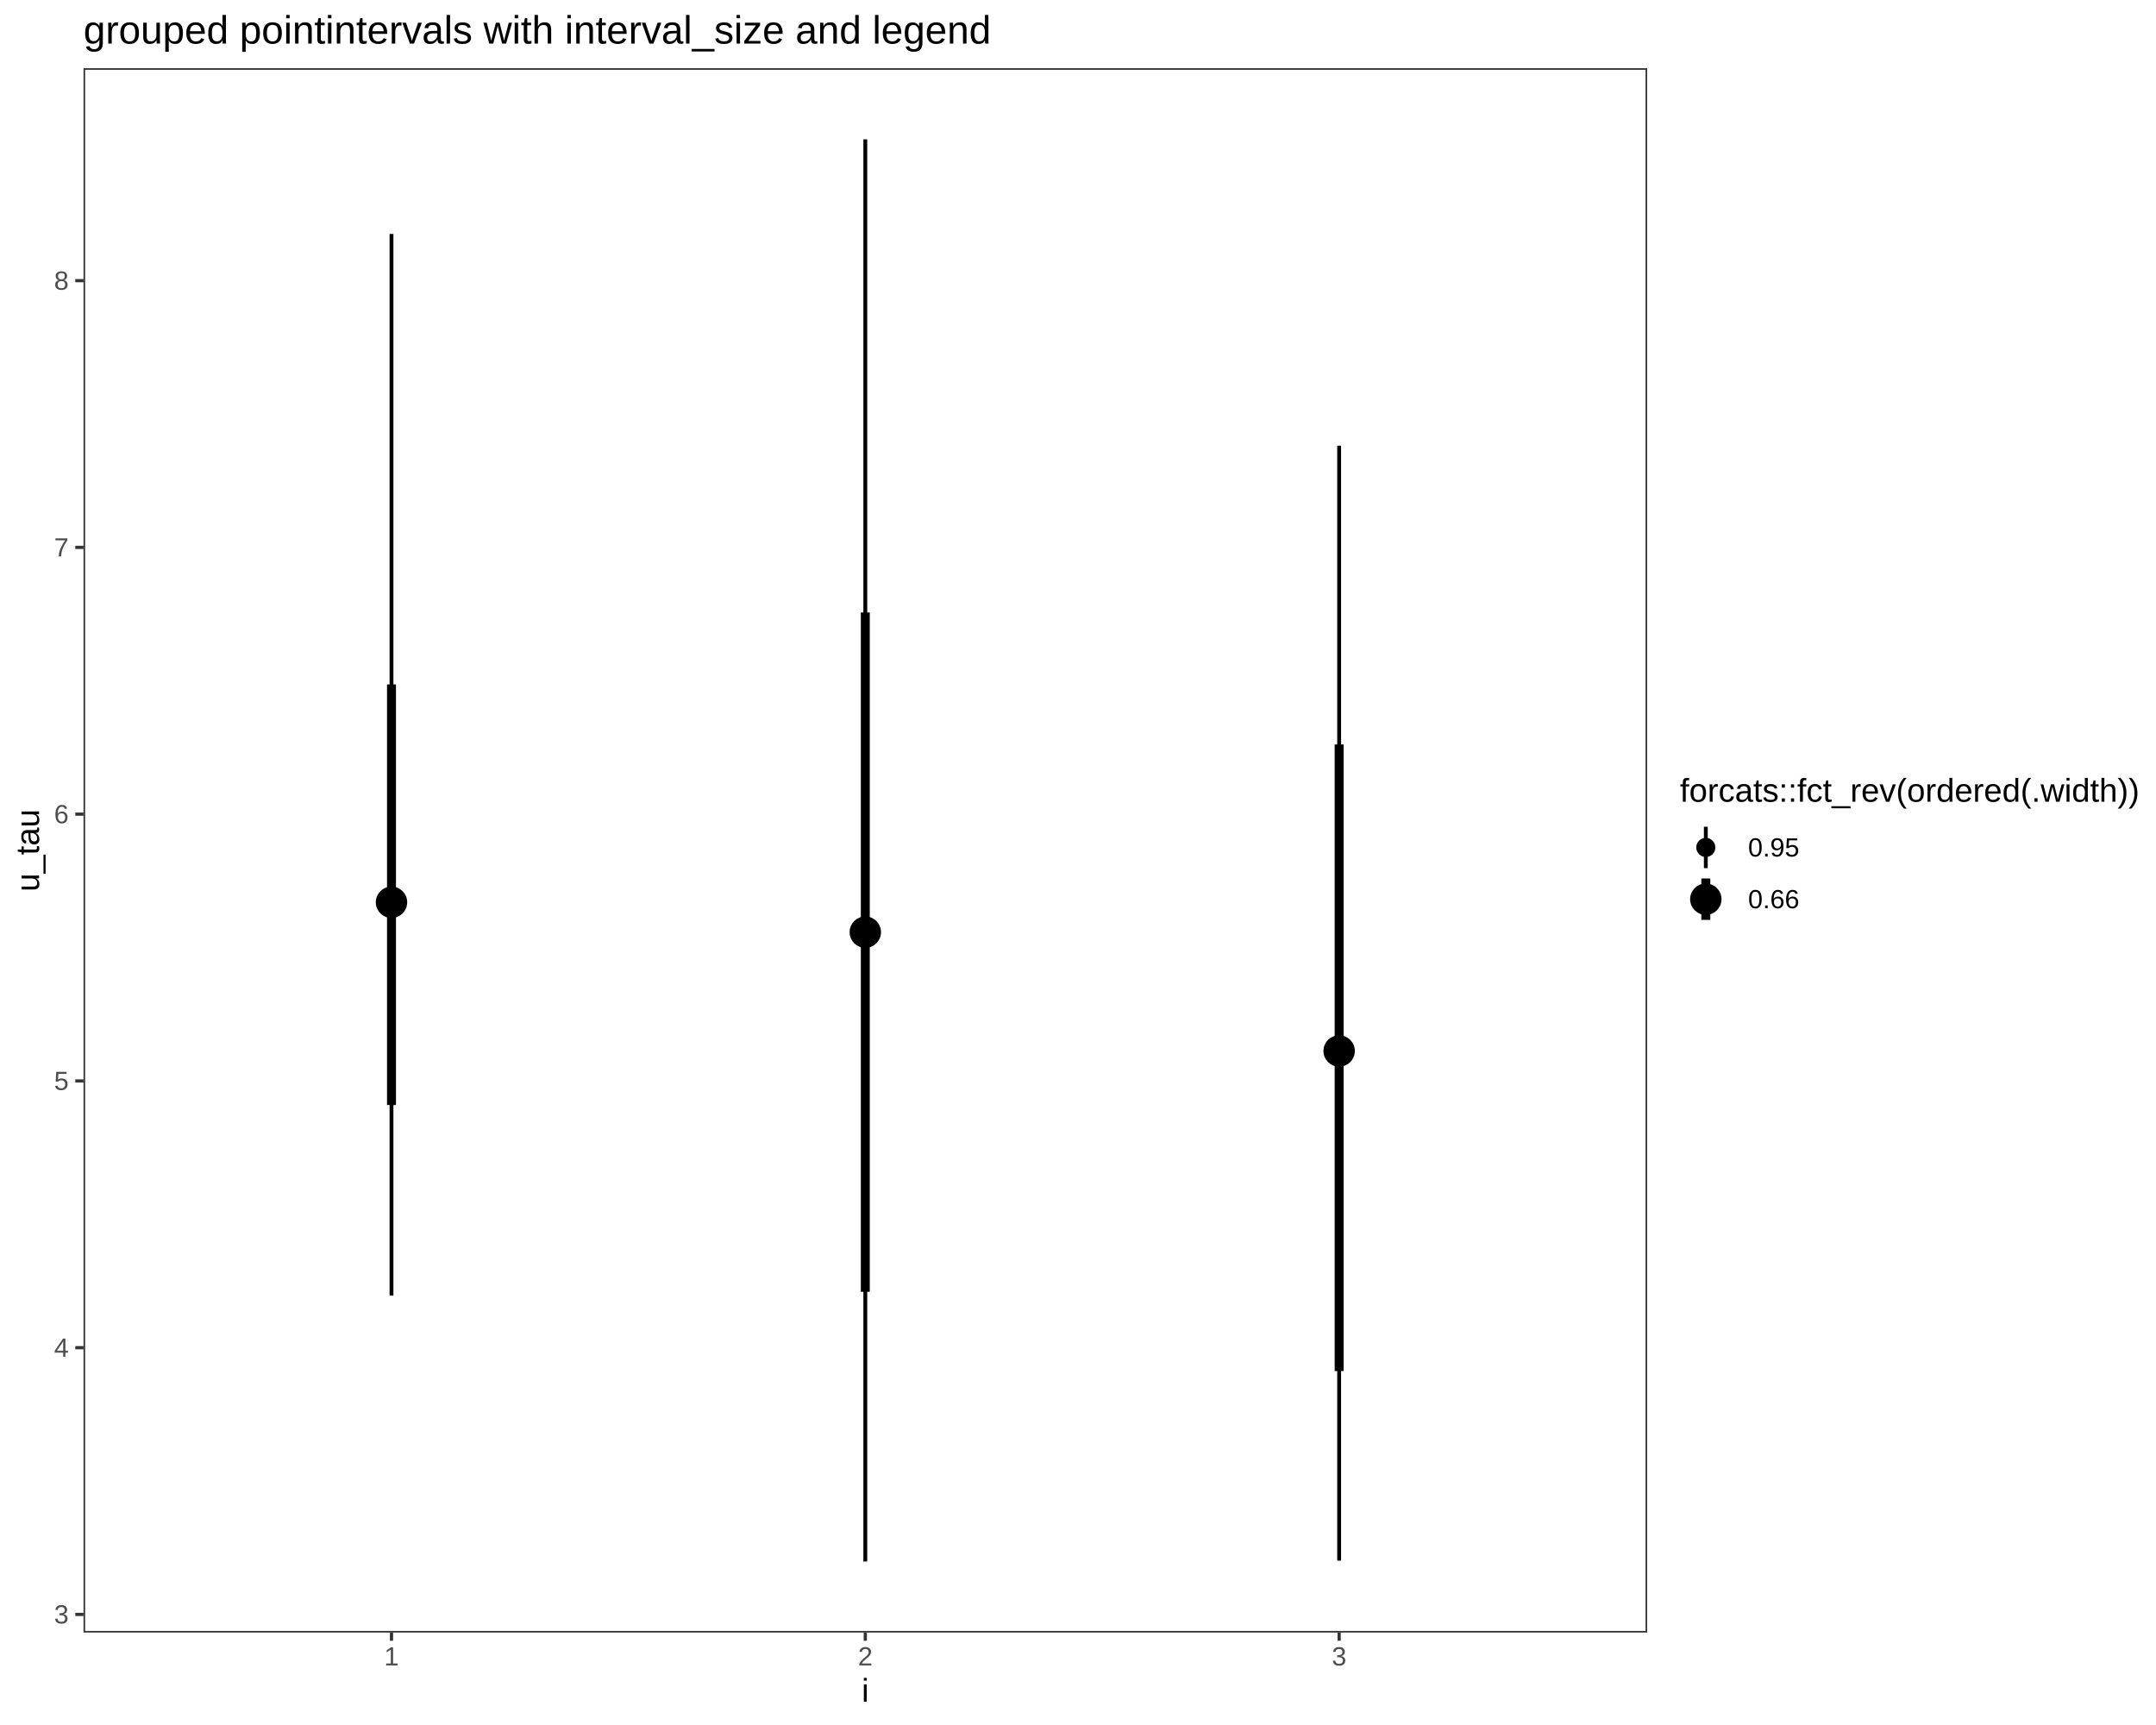
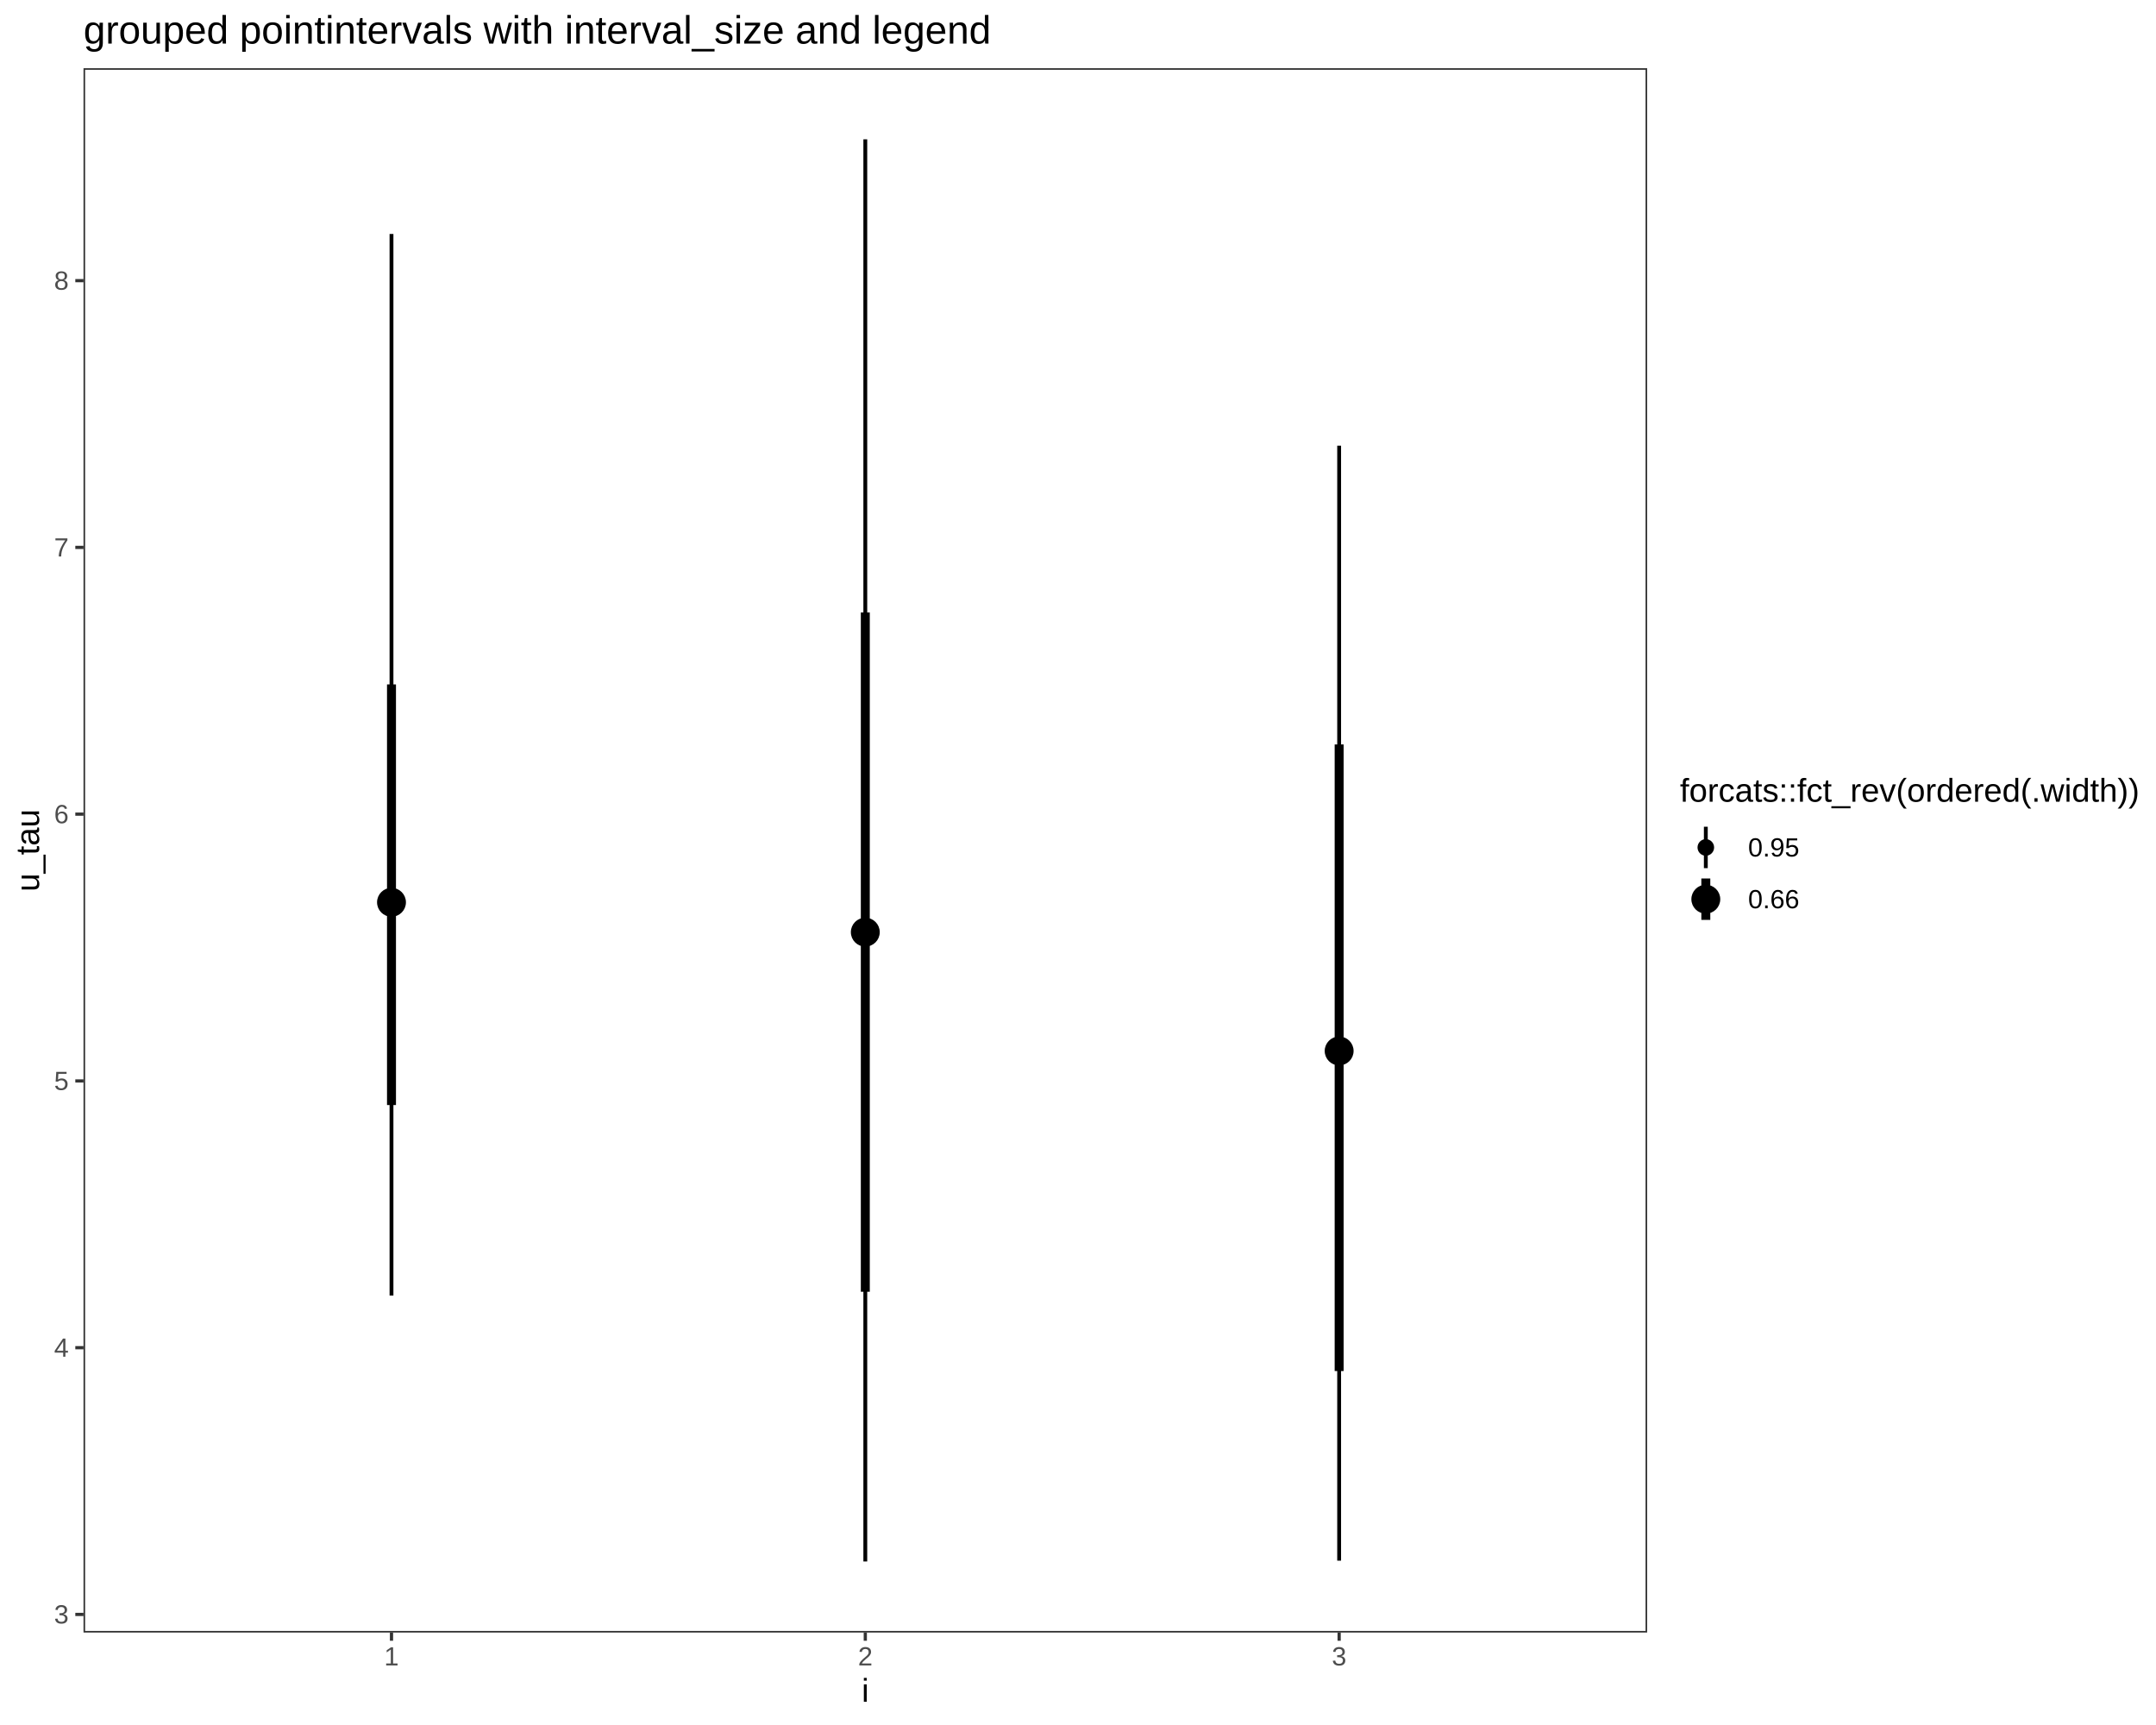
<svg xmlns="http://www.w3.org/2000/svg" viewBox="0 0 720.00 576.00">
  <defs>
    <style type="text/css">
    line, polyline, polygon, path, rect, circle {
      fill: none;
      stroke: #000000;
      stroke-linecap: round;
      stroke-linejoin: round;
      stroke-miterlimit: 10.00;
    }
  </style>
  </defs>
  <rect width="100%" height="100%" style="stroke: none; fill: #FFFFFF;" />
  <rect x="0.00" y="0.00" width="720.00" height="576.00" style="stroke-width: 1.07; stroke: #FFFFFF; fill: #FFFFFF;" />
  <defs>
    <clipPath id="cpMjcuODl8NTUwLjA2fDU0NS4xM3wyMi43Nw==">
      <rect x="27.89" y="22.77" width="522.18" height="522.36" />
    </clipPath>
  </defs>
  <rect x="27.89" y="22.77" width="522.18" height="522.36" style="stroke-width: 1.07; stroke: none; fill: #FFFFFF;" clip-path="url(#cpMjcuODl8NTUwLjA2fDU0NS4xM3wyMi43Nw==)" />
  <line x1="288.97" y1="521.39" x2="288.97" y2="46.52" style="stroke-width: 1.28; stroke-linecap: butt;" clip-path="url(#cpMjcuODl8NTUwLjA2fDU0NS4xM3wyMi43Nw==)" />
  <line x1="447.21" y1="521.13" x2="447.21" y2="148.81" style="stroke-width: 1.28; stroke-linecap: butt;" clip-path="url(#cpMjcuODl8NTUwLjA2fDU0NS4xM3wyMi43Nw==)" />
  <line x1="130.74" y1="432.62" x2="130.74" y2="78.13" style="stroke-width: 1.28; stroke-linecap: butt;" clip-path="url(#cpMjcuODl8NTUwLjA2fDU0NS4xM3wyMi43Nw==)" />
  <line x1="288.97" y1="431.33" x2="288.97" y2="204.52" style="stroke-width: 2.99; stroke-linecap: butt;" clip-path="url(#cpMjcuODl8NTUwLjA2fDU0NS4xM3wyMi43Nw==)" />
  <line x1="447.21" y1="457.80" x2="447.21" y2="248.58" style="stroke-width: 2.99; stroke-linecap: butt;" clip-path="url(#cpMjcuODl8NTUwLjA2fDU0NS4xM3wyMi43Nw==)" />
  <line x1="130.74" y1="368.99" x2="130.74" y2="228.53" style="stroke-width: 2.99; stroke-linecap: butt;" clip-path="url(#cpMjcuODl8NTUwLjA2fDU0NS4xM3wyMi43Nw==)" />
-   <circle cx="288.97" cy="311.26" r="1.86pt" style="stroke-width: 1.42; fill: #000000;" clip-path="url(#cpMjcuODl8NTUwLjA2fDU0NS4xM3wyMi43Nw==)" />
-   <circle cx="447.21" cy="350.93" r="1.86pt" style="stroke-width: 1.42; fill: #000000;" clip-path="url(#cpMjcuODl8NTUwLjA2fDU0NS4xM3wyMi43Nw==)" />
-   <circle cx="130.74" cy="301.29" r="1.86pt" style="stroke-width: 1.42; fill: #000000;" clip-path="url(#cpMjcuODl8NTUwLjA2fDU0NS4xM3wyMi43Nw==)" />
-   <circle cx="288.97" cy="311.26" r="3.40pt" style="stroke-width: 1.42; fill: #000000;" clip-path="url(#cpMjcuODl8NTUwLjA2fDU0NS4xM3wyMi43Nw==)" />
-   <circle cx="447.21" cy="350.93" r="3.40pt" style="stroke-width: 1.42; fill: #000000;" clip-path="url(#cpMjcuODl8NTUwLjA2fDU0NS4xM3wyMi43Nw==)" />
-   <circle cx="130.74" cy="301.29" r="3.40pt" style="stroke-width: 1.42; fill: #000000;" clip-path="url(#cpMjcuODl8NTUwLjA2fDU0NS4xM3wyMi43Nw==)" />
+   <circle cx="288.97" cy="311.26" r="1.68pt" style="stroke-width: 1.06; fill: #000000;" clip-path="url(#cpMjcuODl8NTUwLjA2fDU0NS4xM3wyMi43Nw==)" />
+   <circle cx="447.21" cy="350.93" r="1.68pt" style="stroke-width: 1.06; fill: #000000;" clip-path="url(#cpMjcuODl8NTUwLjA2fDU0NS4xM3wyMi43Nw==)" />
+   <circle cx="130.74" cy="301.29" r="1.68pt" style="stroke-width: 1.06; fill: #000000;" clip-path="url(#cpMjcuODl8NTUwLjA2fDU0NS4xM3wyMi43Nw==)" />
+   <circle cx="288.97" cy="311.26" r="3.22pt" style="stroke-width: 1.06; fill: #000000;" clip-path="url(#cpMjcuODl8NTUwLjA2fDU0NS4xM3wyMi43Nw==)" />
+   <circle cx="447.21" cy="350.93" r="3.22pt" style="stroke-width: 1.06; fill: #000000;" clip-path="url(#cpMjcuODl8NTUwLjA2fDU0NS4xM3wyMi43Nw==)" />
+   <circle cx="130.74" cy="301.29" r="3.22pt" style="stroke-width: 1.06; fill: #000000;" clip-path="url(#cpMjcuODl8NTUwLjA2fDU0NS4xM3wyMi43Nw==)" />
  <rect x="27.89" y="22.77" width="522.18" height="522.36" style="stroke-width: 1.07; stroke: #333333;" clip-path="url(#cpMjcuODl8NTUwLjA2fDU0NS4xM3wyMi43Nw==)" />
  <defs>
    <clipPath id="cpMC4wMHw3MjAuMDB8NTc2LjAwfDAuMDA=">
      <rect x="0.00" y="0.00" width="720.00" height="576.00" />
    </clipPath>
  </defs>
  <g clip-path="url(#cpMC4wMHw3MjAuMDB8NTc2LjAwfDAuMDA=)">
    <text x="18.06" y="542.10" style="font-size: 8.80px; fill: #4D4D4D; font-family: Liberation Sans;" textLength="4.89px" lengthAdjust="spacingAndGlyphs">3</text>
  </g>
  <g clip-path="url(#cpMC4wMHw3MjAuMDB8NTc2LjAwfDAuMDA=)">
    <text x="18.06" y="453.03" style="font-size: 8.80px; fill: #4D4D4D; font-family: Liberation Sans;" textLength="4.89px" lengthAdjust="spacingAndGlyphs">4</text>
  </g>
  <g clip-path="url(#cpMC4wMHw3MjAuMDB8NTc2LjAwfDAuMDA=)">
    <text x="18.06" y="363.96" style="font-size: 8.80px; fill: #4D4D4D; font-family: Liberation Sans;" textLength="4.89px" lengthAdjust="spacingAndGlyphs">5</text>
  </g>
  <g clip-path="url(#cpMC4wMHw3MjAuMDB8NTc2LjAwfDAuMDA=)">
    <text x="18.06" y="274.89" style="font-size: 8.80px; fill: #4D4D4D; font-family: Liberation Sans;" textLength="4.89px" lengthAdjust="spacingAndGlyphs">6</text>
  </g>
  <g clip-path="url(#cpMC4wMHw3MjAuMDB8NTc2LjAwfDAuMDA=)">
    <text x="18.06" y="185.82" style="font-size: 8.80px; fill: #4D4D4D; font-family: Liberation Sans;" textLength="4.89px" lengthAdjust="spacingAndGlyphs">7</text>
  </g>
  <g clip-path="url(#cpMC4wMHw3MjAuMDB8NTc2LjAwfDAuMDA=)">
    <text x="18.06" y="96.74" style="font-size: 8.80px; fill: #4D4D4D; font-family: Liberation Sans;" textLength="4.89px" lengthAdjust="spacingAndGlyphs">8</text>
  </g>
  <polyline points="25.15,539.08 27.89,539.08 " style="stroke-width: 1.07; stroke: #333333; stroke-linecap: butt;" clip-path="url(#cpMC4wMHw3MjAuMDB8NTc2LjAwfDAuMDA=)" />
  <polyline points="25.15,450.01 27.89,450.01 " style="stroke-width: 1.07; stroke: #333333; stroke-linecap: butt;" clip-path="url(#cpMC4wMHw3MjAuMDB8NTc2LjAwfDAuMDA=)" />
  <polyline points="25.15,360.94 27.89,360.94 " style="stroke-width: 1.07; stroke: #333333; stroke-linecap: butt;" clip-path="url(#cpMC4wMHw3MjAuMDB8NTc2LjAwfDAuMDA=)" />
  <polyline points="25.15,271.86 27.89,271.86 " style="stroke-width: 1.07; stroke: #333333; stroke-linecap: butt;" clip-path="url(#cpMC4wMHw3MjAuMDB8NTc2LjAwfDAuMDA=)" />
  <polyline points="25.15,182.79 27.89,182.79 " style="stroke-width: 1.07; stroke: #333333; stroke-linecap: butt;" clip-path="url(#cpMC4wMHw3MjAuMDB8NTc2LjAwfDAuMDA=)" />
  <polyline points="25.15,93.72 27.89,93.72 " style="stroke-width: 1.07; stroke: #333333; stroke-linecap: butt;" clip-path="url(#cpMC4wMHw3MjAuMDB8NTc2LjAwfDAuMDA=)" />
  <polyline points="130.74,547.87 130.74,545.13 " style="stroke-width: 1.07; stroke: #333333; stroke-linecap: butt;" clip-path="url(#cpMC4wMHw3MjAuMDB8NTc2LjAwfDAuMDA=)" />
  <polyline points="288.97,547.87 288.97,545.13 " style="stroke-width: 1.07; stroke: #333333; stroke-linecap: butt;" clip-path="url(#cpMC4wMHw3MjAuMDB8NTc2LjAwfDAuMDA=)" />
  <polyline points="447.21,547.87 447.21,545.13 " style="stroke-width: 1.07; stroke: #333333; stroke-linecap: butt;" clip-path="url(#cpMC4wMHw3MjAuMDB8NTc2LjAwfDAuMDA=)" />
  <g clip-path="url(#cpMC4wMHw3MjAuMDB8NTc2LjAwfDAuMDA=)">
    <text x="128.29" y="556.11" style="font-size: 8.80px; fill: #4D4D4D; font-family: Liberation Sans;" textLength="4.89px" lengthAdjust="spacingAndGlyphs">1</text>
  </g>
  <g clip-path="url(#cpMC4wMHw3MjAuMDB8NTc2LjAwfDAuMDA=)">
    <text x="286.53" y="556.11" style="font-size: 8.80px; fill: #4D4D4D; font-family: Liberation Sans;" textLength="4.89px" lengthAdjust="spacingAndGlyphs">2</text>
  </g>
  <g clip-path="url(#cpMC4wMHw3MjAuMDB8NTc2LjAwfDAuMDA=)">
    <text x="444.76" y="556.11" style="font-size: 8.80px; fill: #4D4D4D; font-family: Liberation Sans;" textLength="4.89px" lengthAdjust="spacingAndGlyphs">3</text>
  </g>
  <g clip-path="url(#cpMC4wMHw3MjAuMDB8NTc2LjAwfDAuMDA=)">
    <text x="287.75" y="568.24" style="font-size: 11.00px; font-family: Liberation Sans;" textLength="2.44px" lengthAdjust="spacingAndGlyphs">i</text>
  </g>
  <g clip-path="url(#cpMC4wMHw3MjAuMDB8NTc2LjAwfDAuMDA=)">
    <text transform="translate(13.04,297.73) rotate(-90)" style="font-size: 11.00px; font-family: Liberation Sans;" textLength="27.56px" lengthAdjust="spacingAndGlyphs">u_tau</text>
  </g>
  <rect x="561.02" y="259.01" width="153.50" height="49.88" style="stroke-width: 1.07; stroke: none; fill: #FFFFFF;" clip-path="url(#cpMC4wMHw3MjAuMDB8NTc2LjAwfDAuMDA=)" />
  <g clip-path="url(#cpMC4wMHw3MjAuMDB8NTc2LjAwfDAuMDA=)">
    <text x="561.02" y="267.71" style="font-size: 11.00px; font-family: Liberation Sans;" textLength="153.50px" lengthAdjust="spacingAndGlyphs">forcats::fct_rev(ordered(.width))</text>
  </g>
  <rect x="561.02" y="274.33" width="17.28" height="17.28" style="stroke-width: 1.07; stroke: none; fill: #FFFFFF;" clip-path="url(#cpMC4wMHw3MjAuMDB8NTc2LjAwfDAuMDA=)" />
  <line x1="569.66" y1="289.88" x2="569.66" y2="276.06" style="stroke-width: 1.28; stroke-linecap: butt;" clip-path="url(#cpMC4wMHw3MjAuMDB8NTc2LjAwfDAuMDA=)" />
-   <circle cx="569.66" cy="282.97" r="1.86pt" style="stroke-width: 1.42; fill: #000000;" clip-path="url(#cpMC4wMHw3MjAuMDB8NTc2LjAwfDAuMDA=)" />
+   <circle cx="569.66" cy="282.97" r="1.68pt" style="stroke-width: 1.06; fill: #000000;" clip-path="url(#cpMC4wMHw3MjAuMDB8NTc2LjAwfDAuMDA=)" />
  <rect x="561.02" y="291.61" width="17.28" height="17.28" style="stroke-width: 1.07; stroke: none; fill: #FFFFFF;" clip-path="url(#cpMC4wMHw3MjAuMDB8NTc2LjAwfDAuMDA=)" />
  <line x1="569.66" y1="307.16" x2="569.66" y2="293.34" style="stroke-width: 2.99; stroke-linecap: butt;" clip-path="url(#cpMC4wMHw3MjAuMDB8NTc2LjAwfDAuMDA=)" />
-   <circle cx="569.66" cy="300.25" r="3.40pt" style="stroke-width: 1.42; fill: #000000;" clip-path="url(#cpMC4wMHw3MjAuMDB8NTc2LjAwfDAuMDA=)" />
+   <circle cx="569.66" cy="300.25" r="3.22pt" style="stroke-width: 1.06; fill: #000000;" clip-path="url(#cpMC4wMHw3MjAuMDB8NTc2LjAwfDAuMDA=)" />
  <g clip-path="url(#cpMC4wMHw3MjAuMDB8NTc2LjAwfDAuMDA=)">
    <text x="583.78" y="286.00" style="font-size: 8.80px; font-family: Liberation Sans;" textLength="17.11px" lengthAdjust="spacingAndGlyphs">0.95</text>
  </g>
  <g clip-path="url(#cpMC4wMHw3MjAuMDB8NTc2LjAwfDAuMDA=)">
    <text x="583.78" y="303.28" style="font-size: 8.80px; font-family: Liberation Sans;" textLength="17.11px" lengthAdjust="spacingAndGlyphs">0.66</text>
  </g>
  <g clip-path="url(#cpMC4wMHw3MjAuMDB8NTc2LjAwfDAuMDA=)">
    <text x="27.89" y="14.56" style="font-size: 13.20px; font-family: Liberation Sans;" textLength="302.61px" lengthAdjust="spacingAndGlyphs">grouped pointintervals with interval_size and legend</text>
  </g>
</svg>
